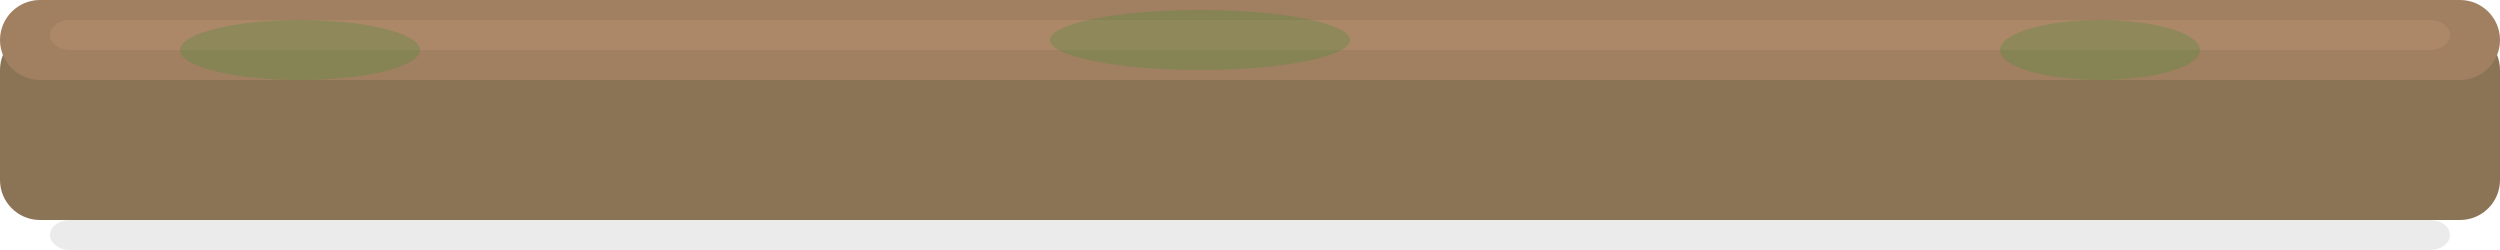
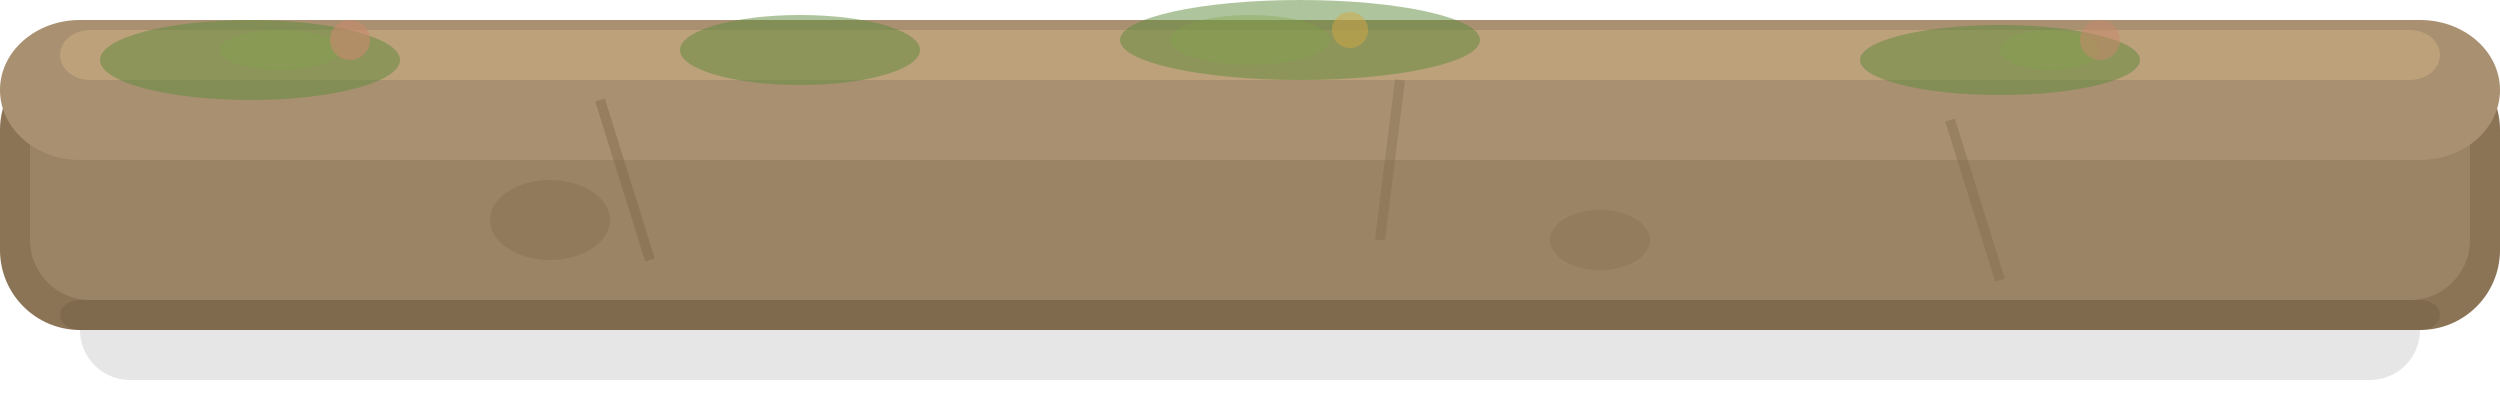
- <svg xmlns="http://www.w3.org/2000/svg" viewBox="0 0 250 25">
-   <rect x="0" y="3" width="250" height="19" rx="4" fill="#8b7355" />
-   <rect x="0" y="0" width="250" height="8" rx="4" fill="#a08060" />
-   <rect x="5" y="2" width="240" height="3" rx="2" fill="#b89070" opacity="0.5" />
-   <g fill="#4a8a3a" opacity="0.3">
-     <ellipse cx="30" cy="5" rx="12" ry="3" />
-     <ellipse cx="120" cy="4" rx="15" ry="3" />
-     <ellipse cx="210" cy="5" rx="10" ry="3" />
+ <svg xmlns="http://www.w3.org/2000/svg" viewBox="0 0 250 40">
+   <rect x="8" y="28" width="234" height="10" rx="5" fill="black" opacity="0.1" />
+   <rect x="0" y="5" width="250" height="28" rx="8" fill="#8b7355" />
+   <rect x="3" y="8" width="244" height="22" rx="6" fill="#9b8365" />
+   <rect x="0" y="2" width="250" height="14" rx="8" fill="#a89070" />
+   <rect x="6" y="3" width="238" height="5" rx="3" fill="#c4a880" opacity="0.7" />
+   <line x1="60" y1="10" x2="65" y2="26" stroke="#7a6345" stroke-width="1" opacity="0.4" />
+   <line x1="140" y1="8" x2="138" y2="24" stroke="#7a6345" stroke-width="1" opacity="0.3" />
+   <line x1="195" y1="12" x2="200" y2="28" stroke="#7a6345" stroke-width="1" opacity="0.35" />
+   <g fill="#5e8a3c" opacity="0.5">
+     <ellipse cx="25" cy="6" rx="15" ry="4" />
+     <ellipse cx="80" cy="5" rx="12" ry="3.5" />
+     <ellipse cx="130" cy="4" rx="18" ry="4" />
+     <ellipse cx="200" cy="6" rx="14" ry="3.5" />
  </g>
-   <rect x="5" y="22" width="240" height="3" rx="2" fill="#000" opacity="0.08" />
+   <g fill="#7da344" opacity="0.35">
+     <ellipse cx="28" cy="5" rx="6" ry="2" />
+     <ellipse cx="125" cy="4" rx="8" ry="2.5" />
+     <ellipse cx="205" cy="5" rx="5" ry="2" />
+   </g>
+   <circle cx="35" cy="4" r="2" fill="#c9886e" opacity="0.6" />
+   <circle cx="135" cy="3" r="1.8" fill="#d4a843" opacity="0.5" />
+   <circle cx="210" cy="4" r="2" fill="#c9886e" opacity="0.5" />
+   <ellipse cx="55" cy="22" rx="6" ry="4" fill="#7a6345" opacity="0.3" />
+   <ellipse cx="160" cy="24" rx="5" ry="3" fill="#7a6345" opacity="0.25" />
+   <rect x="6" y="30" width="238" height="3" rx="2" fill="#000" opacity="0.08" />
</svg>
